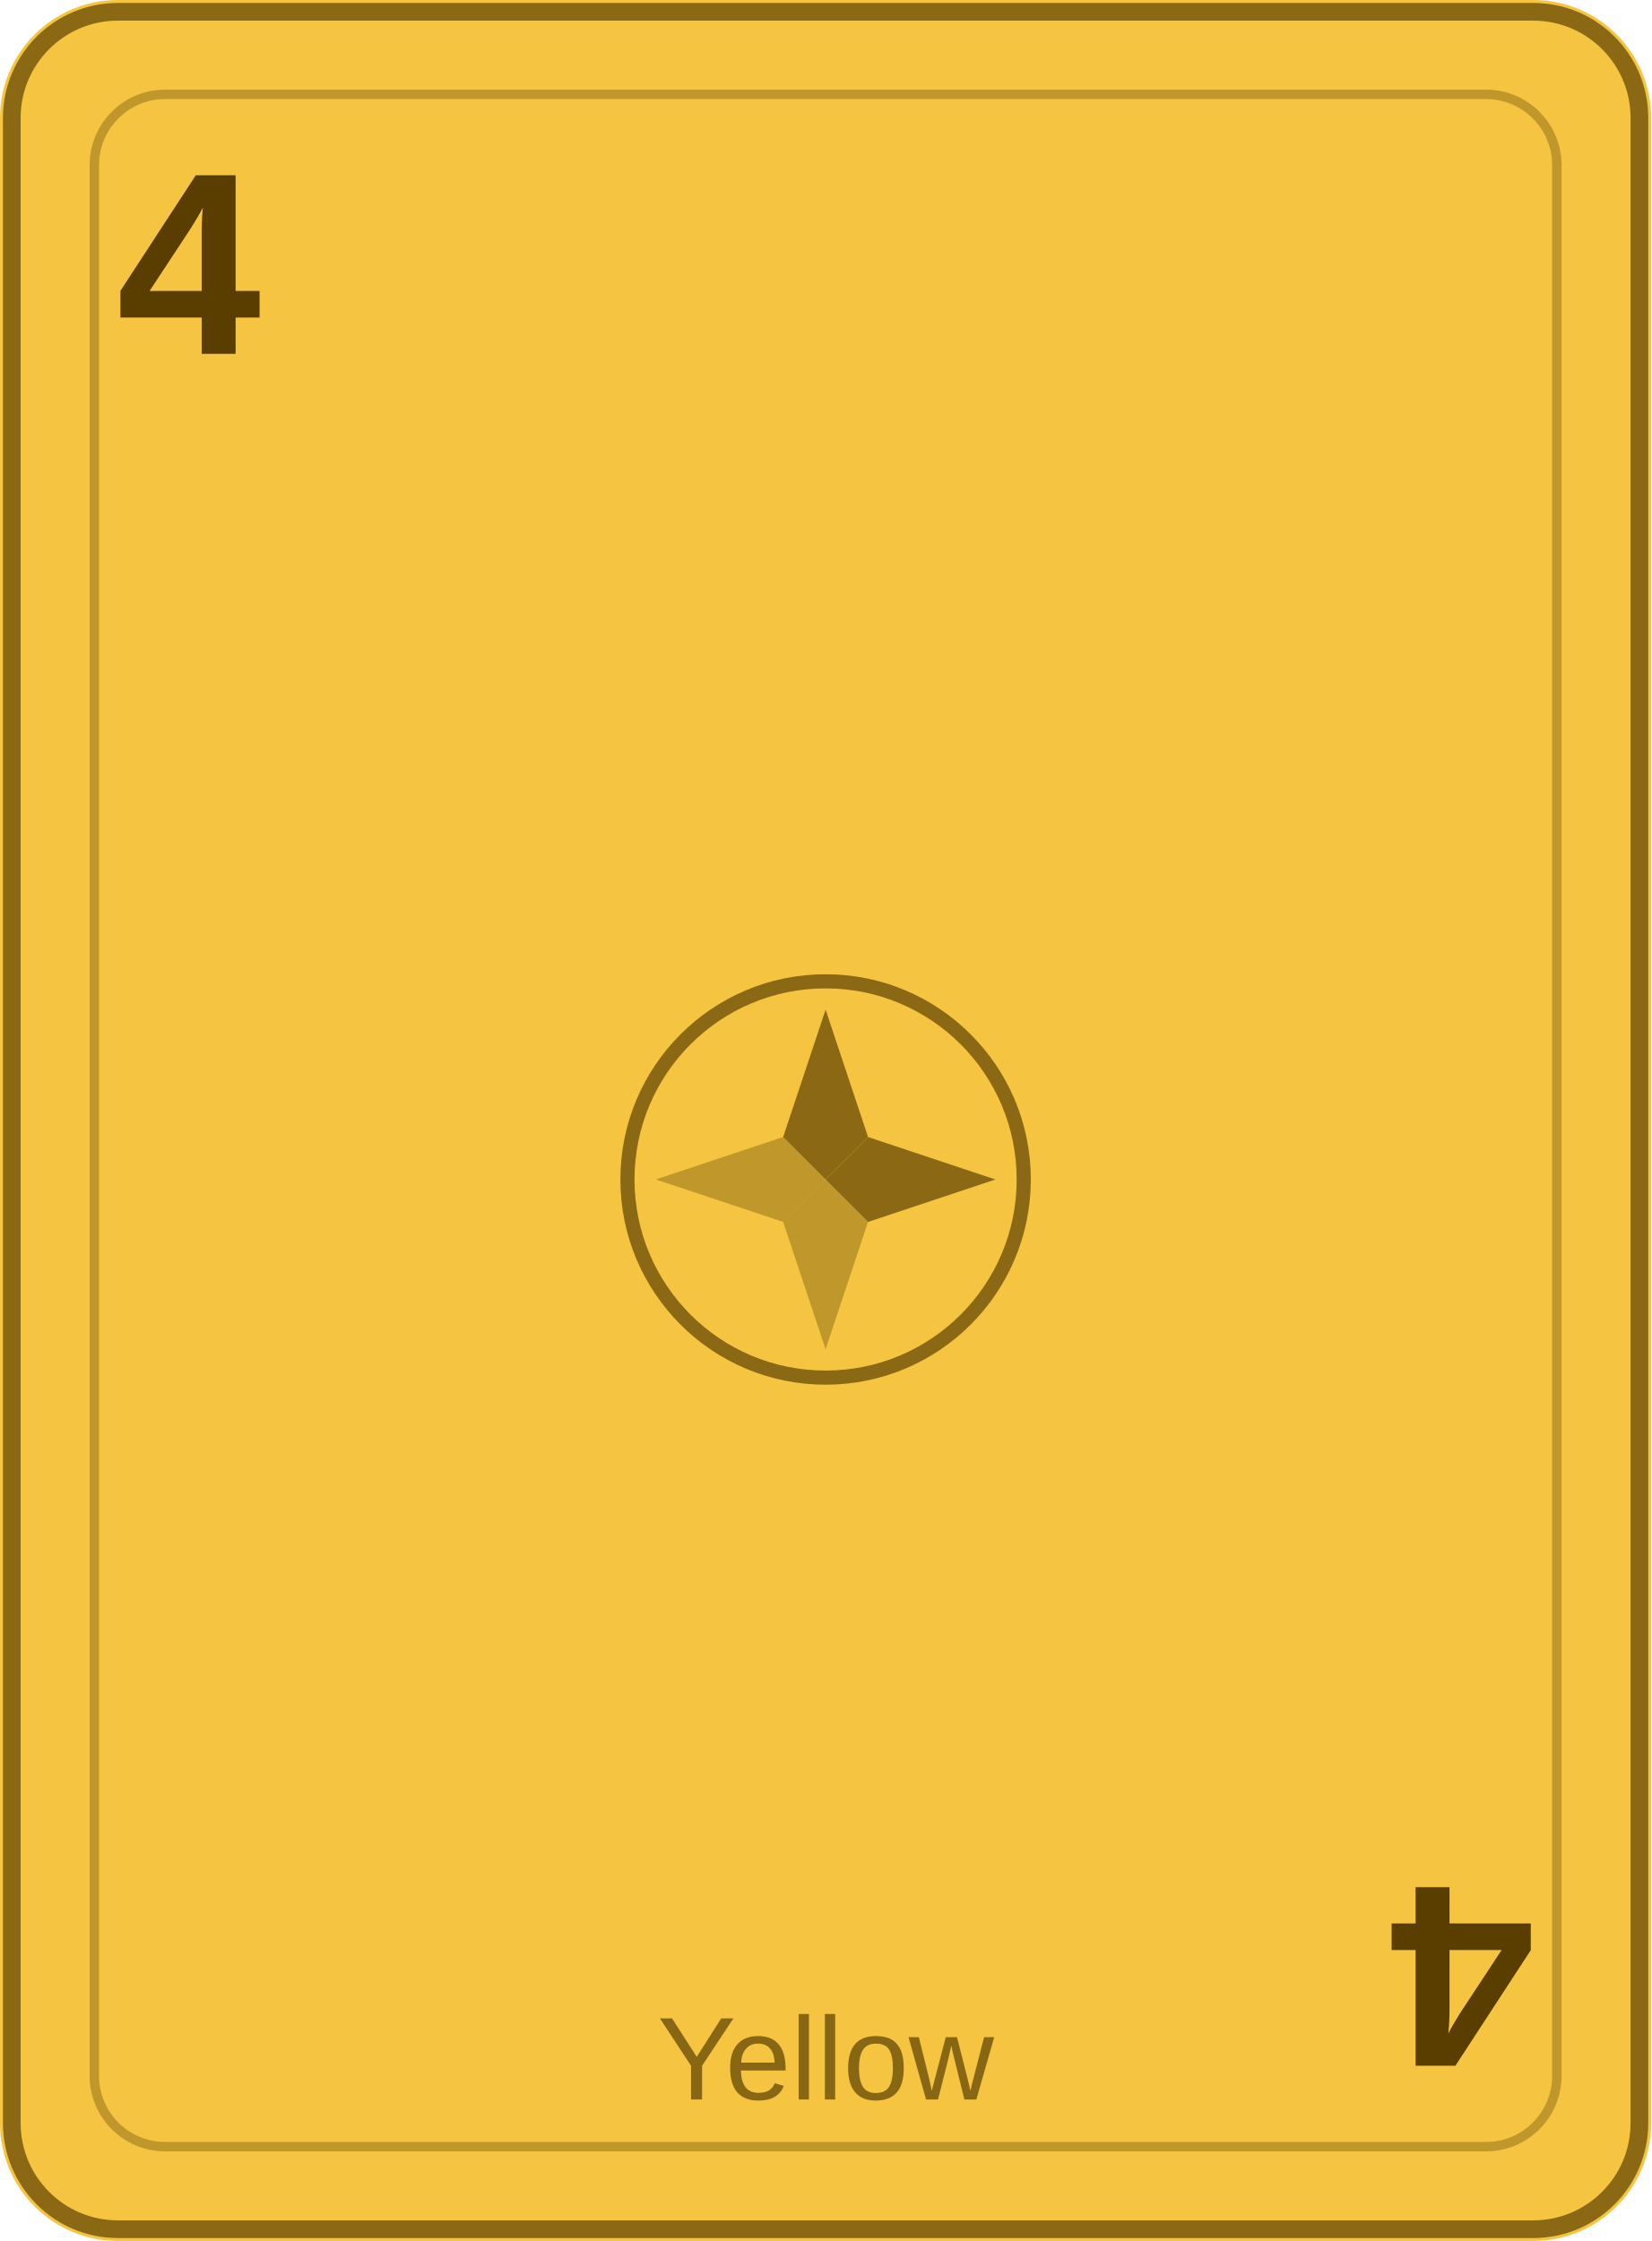
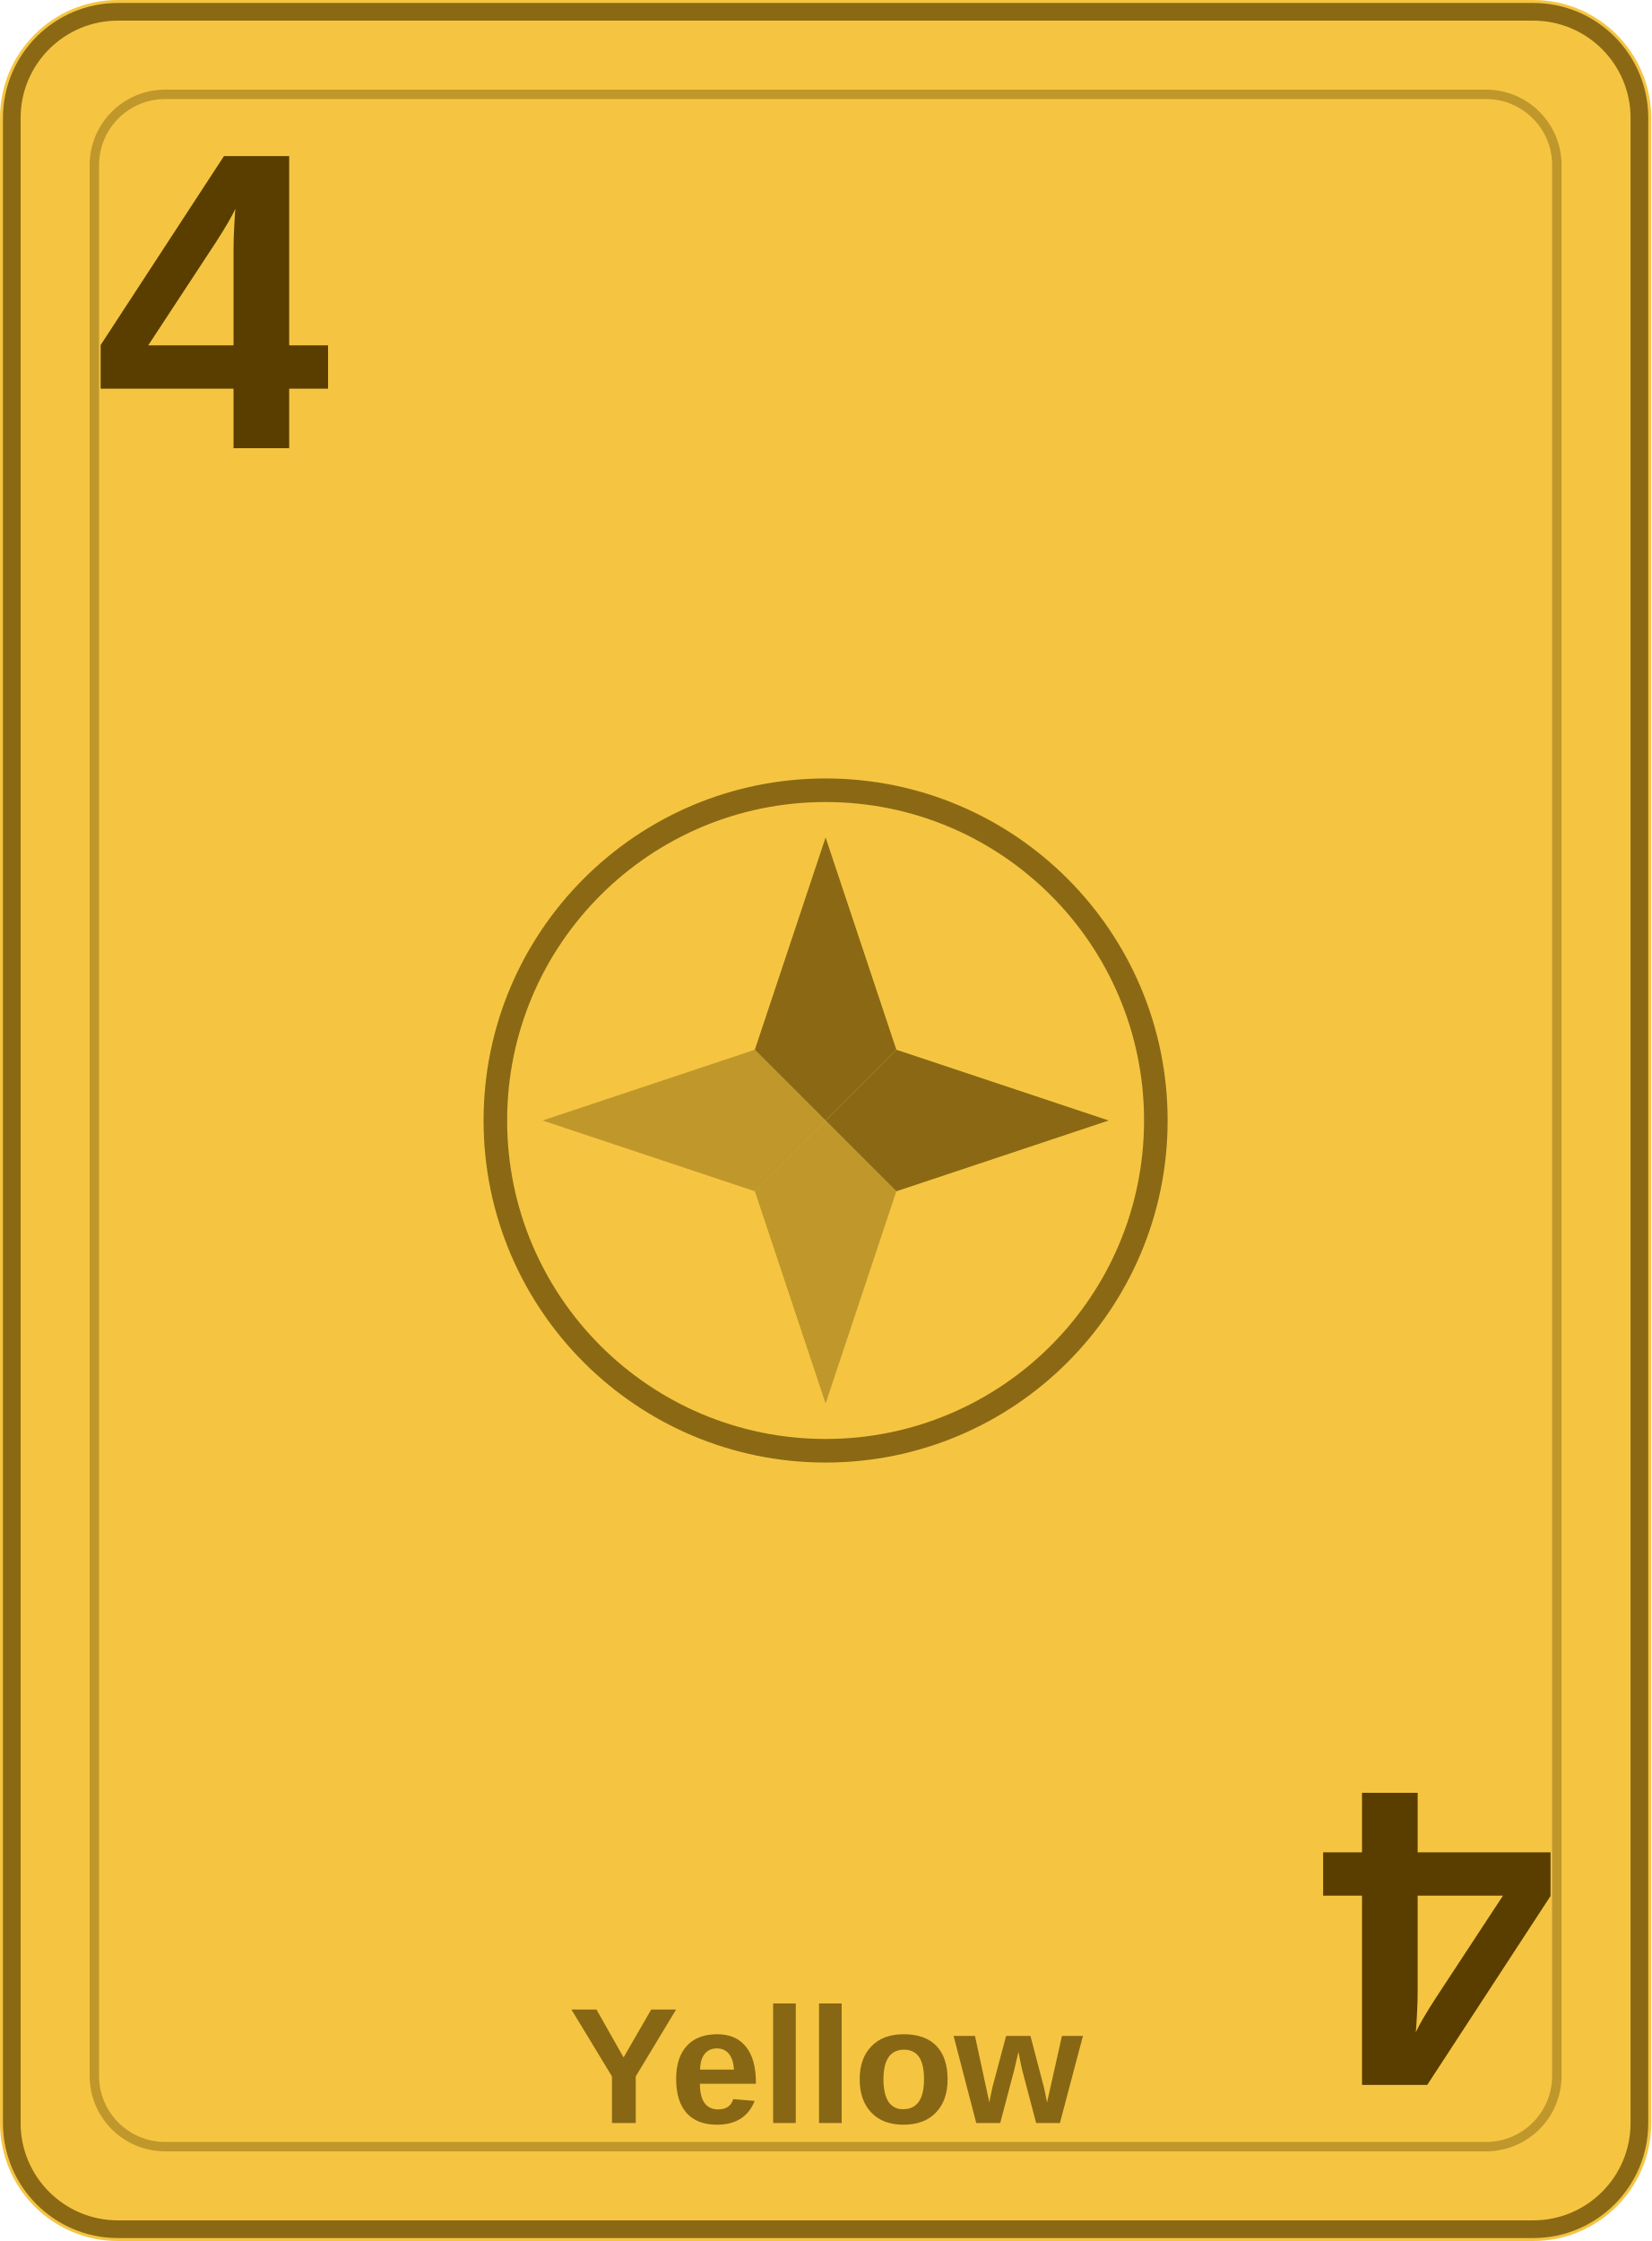
<svg xmlns="http://www.w3.org/2000/svg" width="140" height="190" viewBox="0 0 140 190">
  <rect width="140" height="190" rx="10" ry="10" fill="#f5c542" />
  <rect x="1" y="1" width="138" height="188" rx="9" ry="9" fill="none" stroke="#8b6914" stroke-width="1.5" />
  <rect x="8" y="8" width="124" height="174" rx="6" ry="6" fill="none" stroke="#8b6914" stroke-width="0.8" opacity="0.5" />
-   <text x="16" y="30" font-family="Arial, sans-serif" font-size="22" font-weight="bold" text-anchor="middle" fill="#5a3e00">4</text>
-   <text x="124" y="176" font-family="Arial, sans-serif" font-size="22" font-weight="bold" text-anchor="middle" fill="#5a3e00" transform="rotate(180,124,168)">4</text>
-   <g transform="translate(70,100) scale(0.6)">
+   <text x="18" y="38" font-family="Arial, sans-serif" font-size="36" font-weight="bold" text-anchor="middle" fill="#5a3e00">4</text>
+   <text x="122" y="172" font-family="Arial, sans-serif" font-size="36" font-weight="bold" text-anchor="middle" fill="#5a3e00" transform="rotate(180,122,162)">4</text>
+   <g transform="translate(70,95) scale(1.0)">
    <circle cx="0" cy="0" r="28" fill="none" stroke="#8b6914" stroke-width="2" />
    <polygon points="0,-24 6,-6 0,0 -6,-6" fill="#8b6914" />
    <polygon points="0,24 6,6 0,0 -6,6" fill="#8b6914" opacity="0.5" />
    <polygon points="-24,0 -6,-6 0,0 -6,6" fill="#8b6914" opacity="0.5" />
    <polygon points="24,0 6,-6 0,0 6,6" fill="#8b6914" />
  </g>
-   <text x="70" y="178" font-family="Arial, sans-serif" font-size="10" text-anchor="middle" fill="#5a3e00" opacity="0.7">Yellow</text>
+   <text x="70" y="180" font-family="Arial, sans-serif" font-size="14" font-weight="bold" text-anchor="middle" fill="#5a3e00" opacity="0.7">Yellow</text>
</svg>
